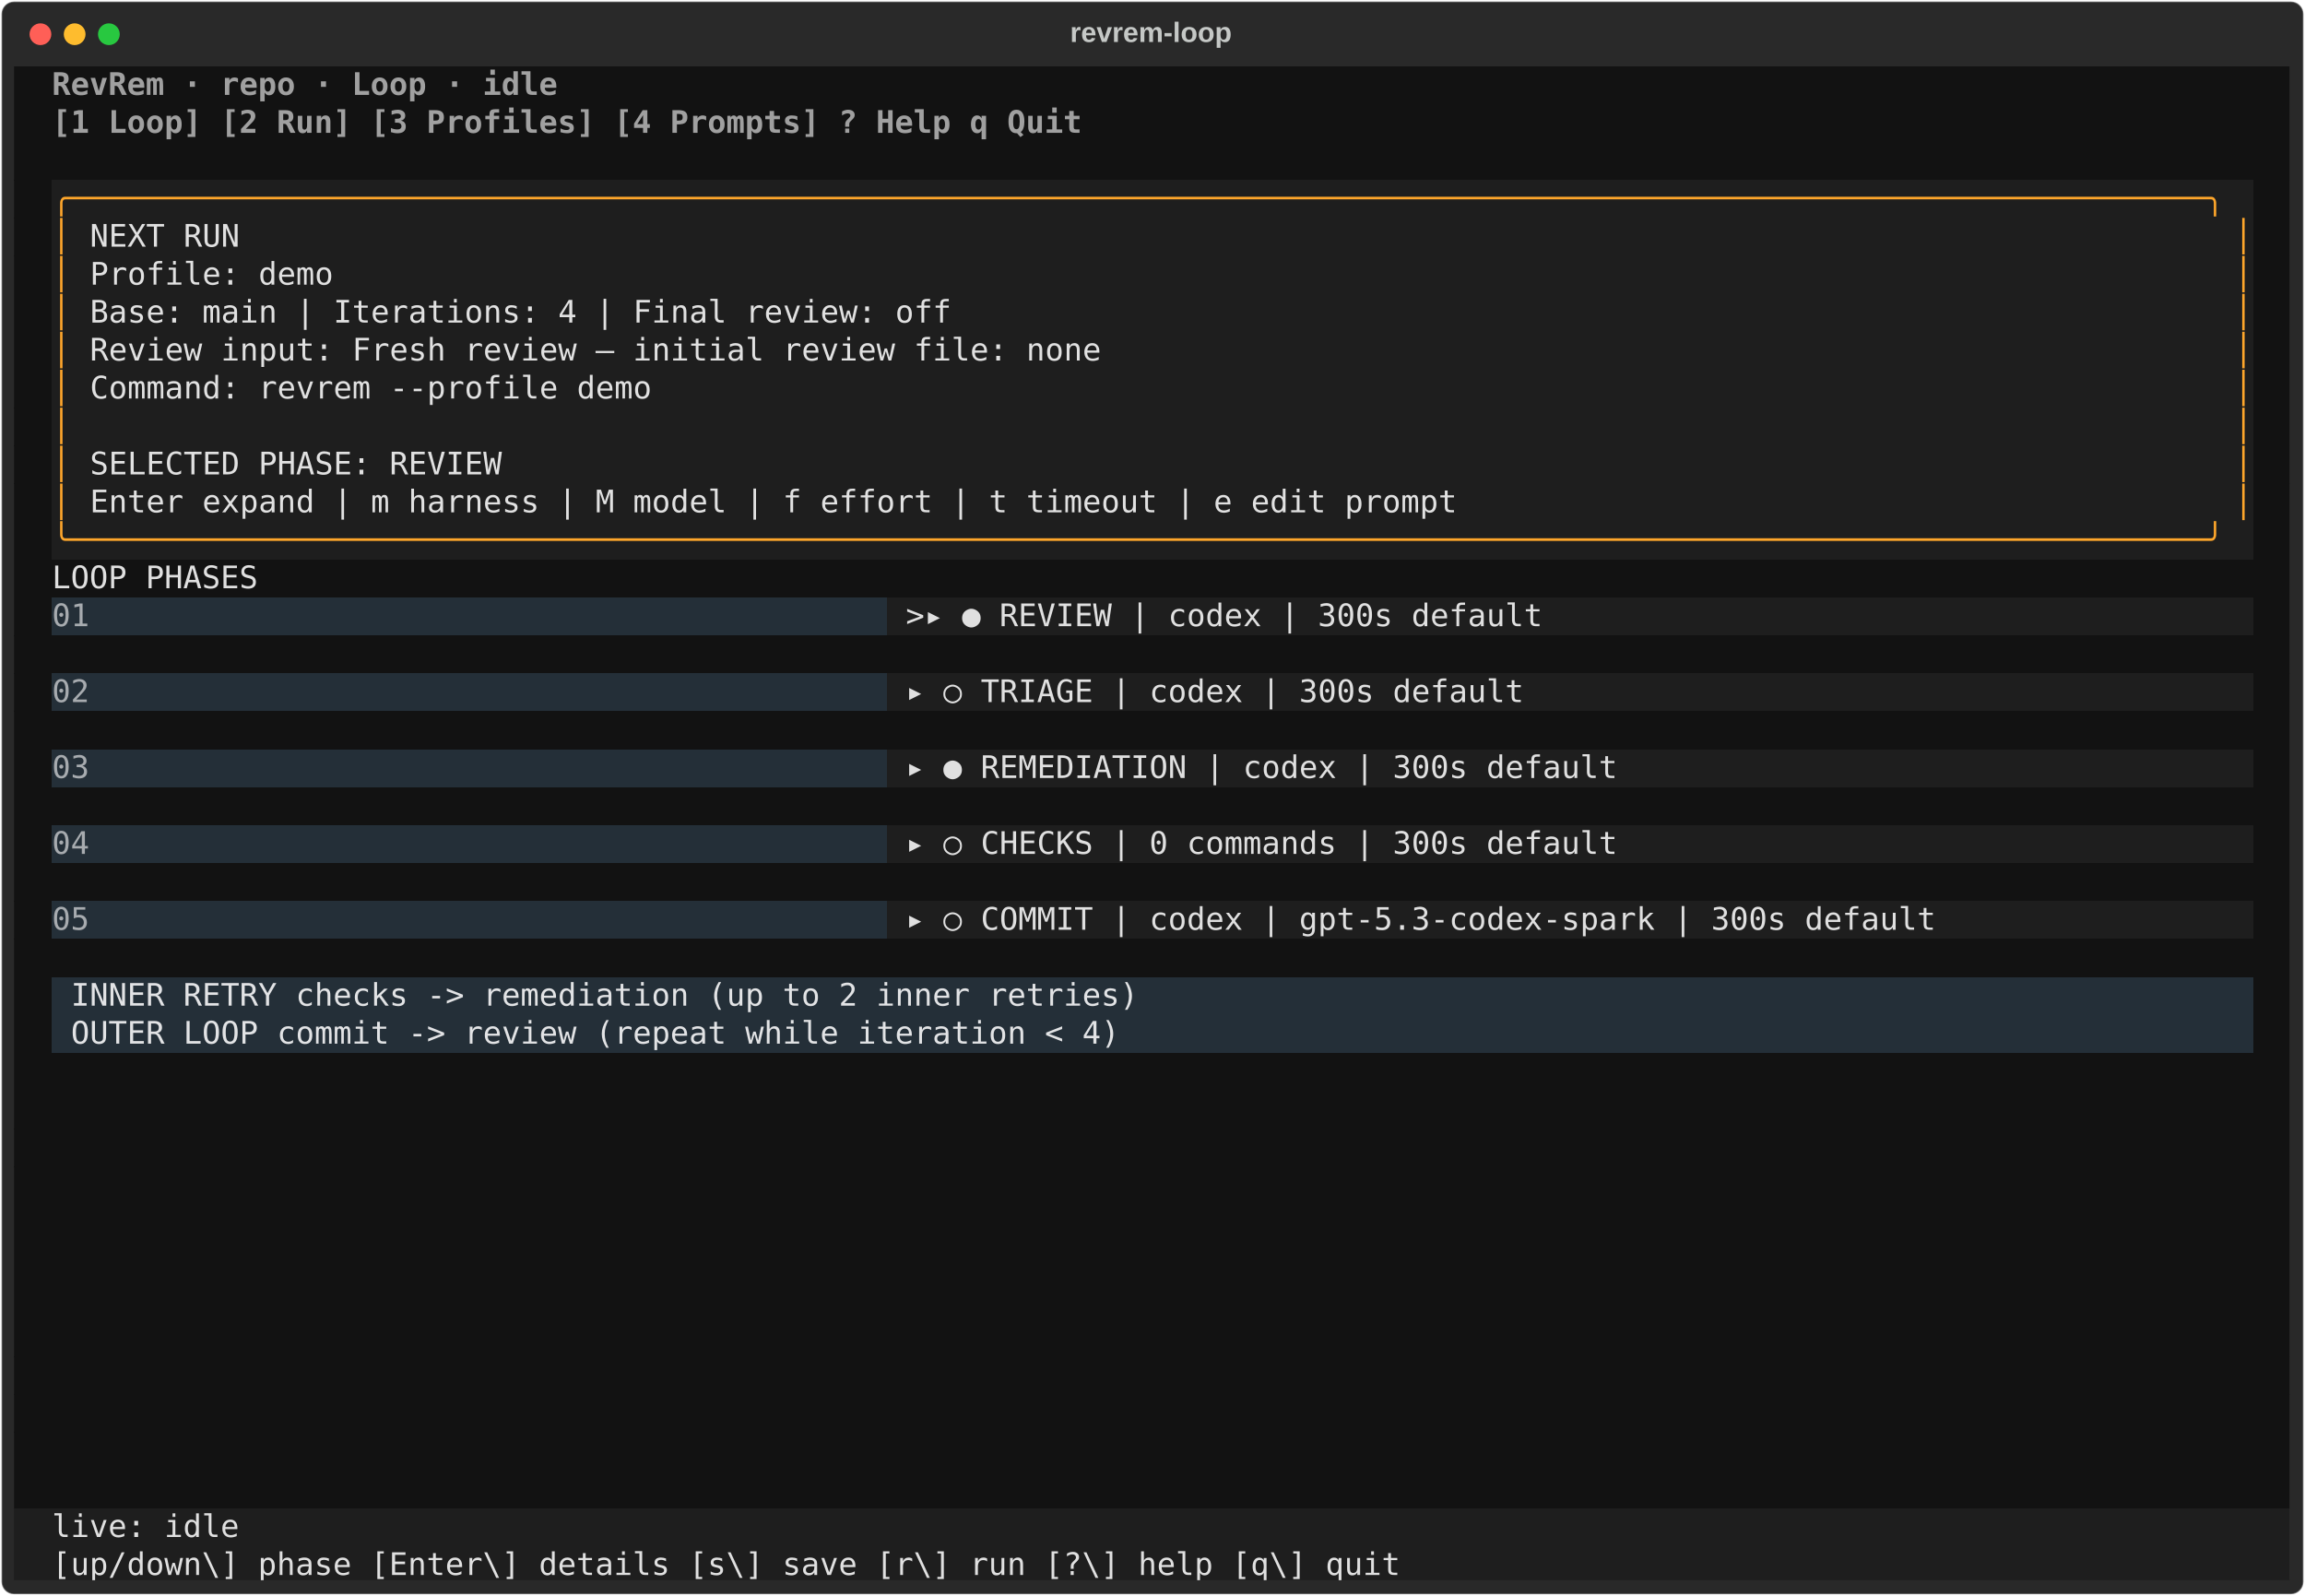
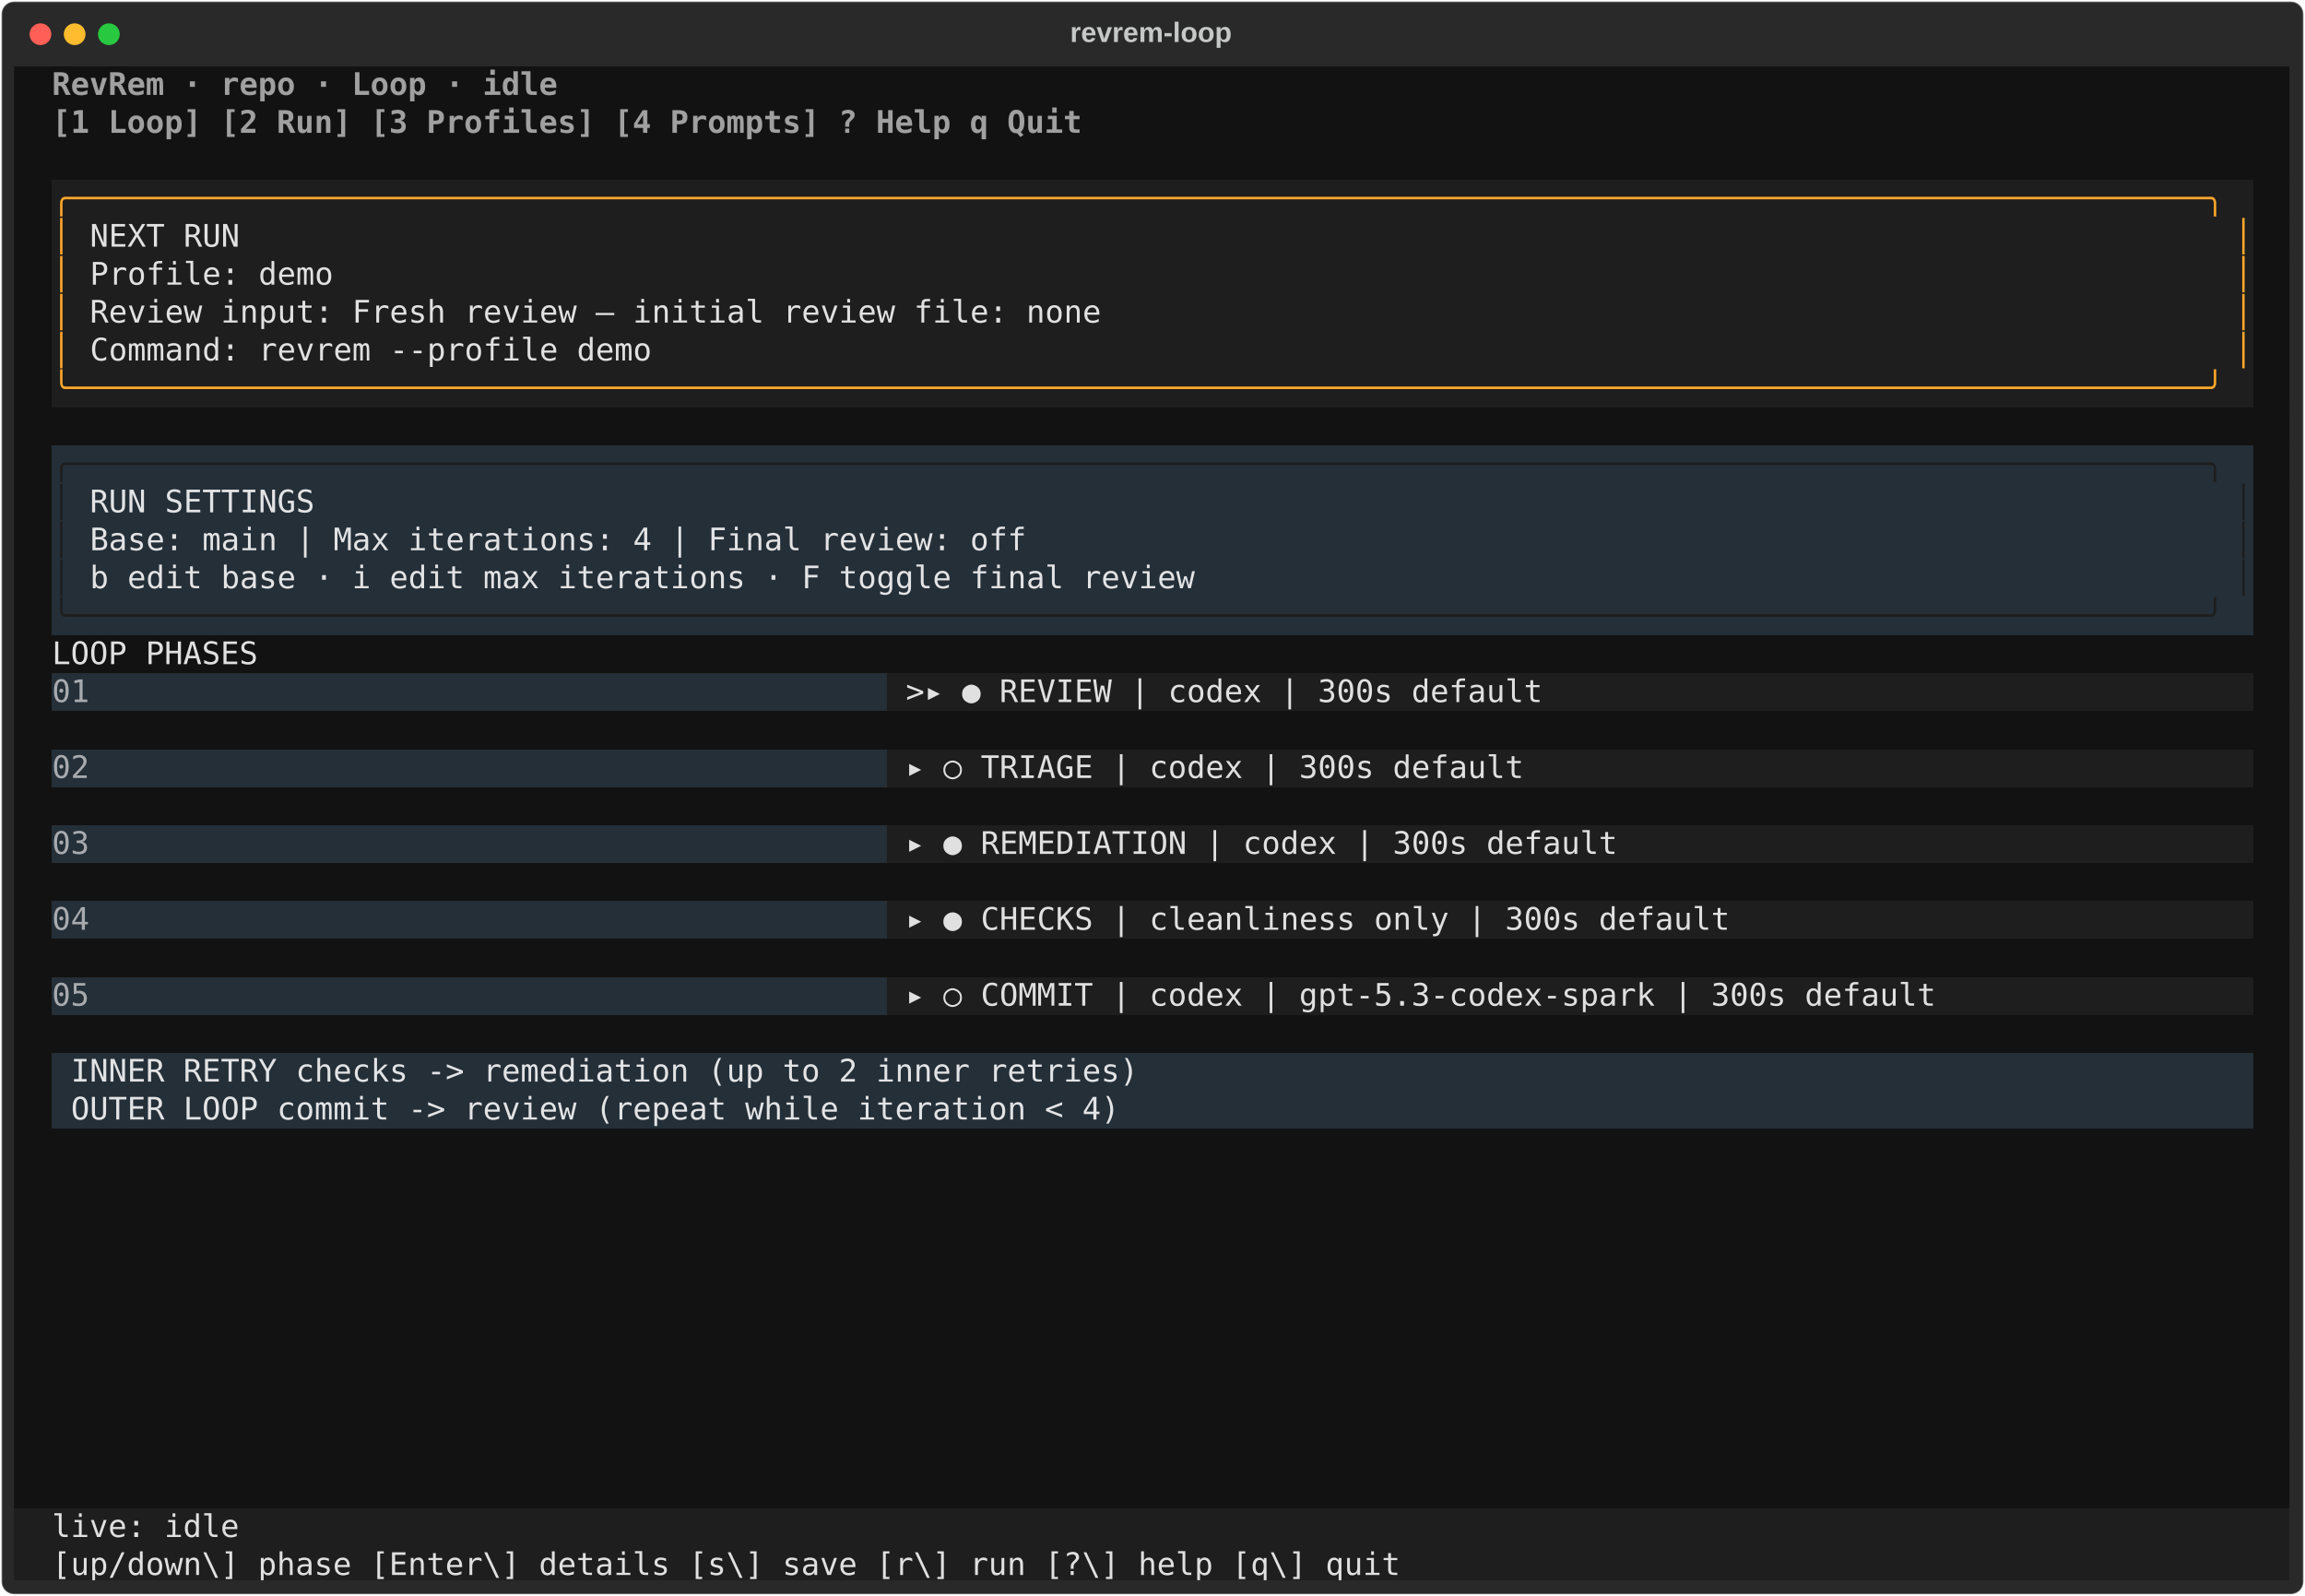
<svg xmlns="http://www.w3.org/2000/svg" class="rich-terminal" viewBox="0 0 1482 1026.0">
  <style>

    @font-face {
        font-family: "Fira Code";
        src: local("FiraCode-Regular"),
                url("https://cdnjs.cloudflare.com/ajax/libs/firacode/6.2.0/woff2/FiraCode-Regular.woff2") format("woff2"),
                url("https://cdnjs.cloudflare.com/ajax/libs/firacode/6.2.0/woff/FiraCode-Regular.woff") format("woff");
        font-style: normal;
        font-weight: 400;
    }
    @font-face {
        font-family: "Fira Code";
        src: local("FiraCode-Bold"),
                url("https://cdnjs.cloudflare.com/ajax/libs/firacode/6.2.0/woff2/FiraCode-Bold.woff2") format("woff2"),
                url("https://cdnjs.cloudflare.com/ajax/libs/firacode/6.2.0/woff/FiraCode-Bold.woff") format("woff");
        font-style: bold;
        font-weight: 700;
    }

    .terminal-ID-matrix {
        font-family: Fira Code, monospace;
        font-size: 20px;
        line-height: 24.4px;
        font-variant-east-asian: full-width;
    }

    .terminal-ID-title {
        font-size: 18px;
        font-weight: bold;
        font-family: arial;
    }

    .terminal-ID-r1 { fill: #c5c8c6 }
.terminal-ID-r2 { fill: #a0a0a0;font-weight: bold }
.terminal-ID-r3 { fill: #fea62b }
.terminal-ID-r4 { fill: #e1e1e1 }
- .terminal-ID-r5 { fill: #e0e0e0 }
- .terminal-ID-r6 { fill: #a7abaf }
- .terminal-ID-r7 { fill: #e2e3e5 }
+ .terminal-ID-r5 { fill: #1e1e1e }
+ .terminal-ID-r6 { fill: #e2e3e5 }
+ .terminal-ID-r7 { fill: #e0e0e0 }
+ .terminal-ID-r8 { fill: #a7abaf }
    </style>
  <defs>
    <clipPath id="terminal-ID-clip-terminal">
      <rect x="0" y="0" width="1463.0" height="975.0" />
    </clipPath>
    <clipPath id="terminal-ID-line-0">
      <rect x="0" y="1.5" width="1464" height="24.65" />
    </clipPath>
    <clipPath id="terminal-ID-line-1">
      <rect x="0" y="25.9" width="1464" height="24.65" />
    </clipPath>
    <clipPath id="terminal-ID-line-2">
      <rect x="0" y="50.3" width="1464" height="24.65" />
    </clipPath>
    <clipPath id="terminal-ID-line-3">
      <rect x="0" y="74.7" width="1464" height="24.65" />
    </clipPath>
    <clipPath id="terminal-ID-line-4">
      <rect x="0" y="99.1" width="1464" height="24.65" />
    </clipPath>
    <clipPath id="terminal-ID-line-5">
      <rect x="0" y="123.5" width="1464" height="24.65" />
    </clipPath>
    <clipPath id="terminal-ID-line-6">
      <rect x="0" y="147.9" width="1464" height="24.65" />
    </clipPath>
    <clipPath id="terminal-ID-line-7">
      <rect x="0" y="172.3" width="1464" height="24.65" />
    </clipPath>
    <clipPath id="terminal-ID-line-8">
      <rect x="0" y="196.7" width="1464" height="24.65" />
    </clipPath>
    <clipPath id="terminal-ID-line-9">
      <rect x="0" y="221.1" width="1464" height="24.65" />
    </clipPath>
    <clipPath id="terminal-ID-line-10">
      <rect x="0" y="245.5" width="1464" height="24.65" />
    </clipPath>
    <clipPath id="terminal-ID-line-11">
      <rect x="0" y="269.9" width="1464" height="24.65" />
    </clipPath>
    <clipPath id="terminal-ID-line-12">
      <rect x="0" y="294.3" width="1464" height="24.65" />
    </clipPath>
    <clipPath id="terminal-ID-line-13">
      <rect x="0" y="318.7" width="1464" height="24.65" />
    </clipPath>
    <clipPath id="terminal-ID-line-14">
      <rect x="0" y="343.1" width="1464" height="24.65" />
    </clipPath>
    <clipPath id="terminal-ID-line-15">
      <rect x="0" y="367.5" width="1464" height="24.65" />
    </clipPath>
    <clipPath id="terminal-ID-line-16">
      <rect x="0" y="391.9" width="1464" height="24.65" />
    </clipPath>
    <clipPath id="terminal-ID-line-17">
      <rect x="0" y="416.3" width="1464" height="24.65" />
    </clipPath>
    <clipPath id="terminal-ID-line-18">
      <rect x="0" y="440.7" width="1464" height="24.65" />
    </clipPath>
    <clipPath id="terminal-ID-line-19">
      <rect x="0" y="465.1" width="1464" height="24.65" />
    </clipPath>
    <clipPath id="terminal-ID-line-20">
      <rect x="0" y="489.5" width="1464" height="24.65" />
    </clipPath>
    <clipPath id="terminal-ID-line-21">
      <rect x="0" y="513.9" width="1464" height="24.65" />
    </clipPath>
    <clipPath id="terminal-ID-line-22">
      <rect x="0" y="538.3" width="1464" height="24.65" />
    </clipPath>
    <clipPath id="terminal-ID-line-23">
      <rect x="0" y="562.7" width="1464" height="24.65" />
    </clipPath>
    <clipPath id="terminal-ID-line-24">
      <rect x="0" y="587.1" width="1464" height="24.65" />
    </clipPath>
    <clipPath id="terminal-ID-line-25">
      <rect x="0" y="611.5" width="1464" height="24.65" />
    </clipPath>
    <clipPath id="terminal-ID-line-26">
      <rect x="0" y="635.9" width="1464" height="24.65" />
    </clipPath>
    <clipPath id="terminal-ID-line-27">
      <rect x="0" y="660.3" width="1464" height="24.65" />
    </clipPath>
    <clipPath id="terminal-ID-line-28">
      <rect x="0" y="684.7" width="1464" height="24.65" />
    </clipPath>
    <clipPath id="terminal-ID-line-29">
      <rect x="0" y="709.1" width="1464" height="24.65" />
    </clipPath>
    <clipPath id="terminal-ID-line-30">
      <rect x="0" y="733.5" width="1464" height="24.65" />
    </clipPath>
    <clipPath id="terminal-ID-line-31">
      <rect x="0" y="757.9" width="1464" height="24.65" />
    </clipPath>
    <clipPath id="terminal-ID-line-32">
      <rect x="0" y="782.3" width="1464" height="24.65" />
    </clipPath>
    <clipPath id="terminal-ID-line-33">
      <rect x="0" y="806.7" width="1464" height="24.65" />
    </clipPath>
    <clipPath id="terminal-ID-line-34">
      <rect x="0" y="831.1" width="1464" height="24.65" />
    </clipPath>
    <clipPath id="terminal-ID-line-35">
      <rect x="0" y="855.5" width="1464" height="24.65" />
    </clipPath>
    <clipPath id="terminal-ID-line-36">
      <rect x="0" y="879.9" width="1464" height="24.65" />
    </clipPath>
    <clipPath id="terminal-ID-line-37">
      <rect x="0" y="904.3" width="1464" height="24.65" />
    </clipPath>
    <clipPath id="terminal-ID-line-38">
      <rect x="0" y="928.7" width="1464" height="24.65" />
    </clipPath>
  </defs>
  <rect fill="#292929" stroke="rgba(255,255,255,0.35)" stroke-width="1" x="1" y="1" width="1480" height="1024" rx="8" />
  <text class="terminal-ID-title" fill="#c5c8c6" text-anchor="middle" x="740" y="27">revrem-loop</text>
  <g transform="translate(26,22)">
    <circle cx="0" cy="0" r="7" fill="#ff5f57" />
    <circle cx="22" cy="0" r="7" fill="#febc2e" />
    <circle cx="44" cy="0" r="7" fill="#28c840" />
  </g>
  <g transform="translate(9, 41)" clip-path="url(#terminal-ID-clip-terminal)">
    <rect fill="#121212" x="0" y="1.5" width="24.4" height="24.65" shape-rendering="crispEdges" />
    <rect fill="#121212" x="24.4" y="1.5" width="329.4" height="24.65" shape-rendering="crispEdges" />
    <rect fill="#121212" x="353.8" y="1.5" width="1110.2" height="24.65" shape-rendering="crispEdges" />
    <rect fill="#121212" x="0" y="25.9" width="24.4" height="24.65" shape-rendering="crispEdges" />
    <rect fill="#121212" x="24.4" y="25.9" width="732" height="24.65" shape-rendering="crispEdges" />
    <rect fill="#121212" x="756.4" y="25.9" width="707.6" height="24.65" shape-rendering="crispEdges" />
    <rect fill="#121212" x="0" y="50.3" width="1464" height="24.65" shape-rendering="crispEdges" />
    <rect fill="#121212" x="0" y="74.7" width="24.4" height="24.65" shape-rendering="crispEdges" />
    <rect fill="#1e1e1e" x="24.4" y="74.7" width="1415.2" height="24.65" shape-rendering="crispEdges" />
    <rect fill="#121212" x="1439.6" y="74.7" width="24.4" height="24.65" shape-rendering="crispEdges" />
    <rect fill="#121212" x="0" y="99.1" width="24.4" height="24.65" shape-rendering="crispEdges" />
    <rect fill="#1e1e1e" x="24.4" y="99.1" width="12.2" height="24.65" shape-rendering="crispEdges" />
    <rect fill="#1e1e1e" x="36.6" y="99.1" width="12.2" height="24.65" shape-rendering="crispEdges" />
    <rect fill="#1e1e1e" x="48.8" y="99.1" width="97.6" height="24.65" shape-rendering="crispEdges" />
    <rect fill="#1e1e1e" x="146.4" y="99.1" width="1281" height="24.65" shape-rendering="crispEdges" />
    <rect fill="#1e1e1e" x="1427.4" y="99.1" width="12.2" height="24.65" shape-rendering="crispEdges" />
    <rect fill="#121212" x="1439.6" y="99.1" width="24.4" height="24.65" shape-rendering="crispEdges" />
    <rect fill="#121212" x="0" y="123.5" width="24.4" height="24.65" shape-rendering="crispEdges" />
    <rect fill="#1e1e1e" x="24.4" y="123.5" width="12.2" height="24.65" shape-rendering="crispEdges" />
    <rect fill="#1e1e1e" x="36.6" y="123.5" width="12.2" height="24.65" shape-rendering="crispEdges" />
    <rect fill="#1e1e1e" x="48.8" y="123.5" width="158.6" height="24.65" shape-rendering="crispEdges" />
    <rect fill="#1e1e1e" x="207.4" y="123.5" width="1220" height="24.65" shape-rendering="crispEdges" />
    <rect fill="#1e1e1e" x="1427.4" y="123.5" width="12.2" height="24.65" shape-rendering="crispEdges" />
    <rect fill="#121212" x="1439.6" y="123.5" width="24.4" height="24.65" shape-rendering="crispEdges" />
    <rect fill="#121212" x="0" y="147.9" width="24.4" height="24.65" shape-rendering="crispEdges" />
    <rect fill="#1e1e1e" x="24.4" y="147.9" width="12.2" height="24.65" shape-rendering="crispEdges" />
    <rect fill="#1e1e1e" x="36.6" y="147.9" width="12.2" height="24.65" shape-rendering="crispEdges" />
-     <rect fill="#1e1e1e" x="48.8" y="147.9" width="561.2" height="24.65" shape-rendering="crispEdges" />
-     <rect fill="#1e1e1e" x="610" y="147.9" width="817.4" height="24.65" shape-rendering="crispEdges" />
+     <rect fill="#1e1e1e" x="48.8" y="147.9" width="658.8" height="24.65" shape-rendering="crispEdges" />
+     <rect fill="#1e1e1e" x="707.6" y="147.9" width="719.8" height="24.65" shape-rendering="crispEdges" />
    <rect fill="#1e1e1e" x="1427.4" y="147.9" width="12.2" height="24.65" shape-rendering="crispEdges" />
    <rect fill="#121212" x="1439.6" y="147.9" width="24.4" height="24.65" shape-rendering="crispEdges" />
    <rect fill="#121212" x="0" y="172.3" width="24.4" height="24.65" shape-rendering="crispEdges" />
    <rect fill="#1e1e1e" x="24.4" y="172.3" width="12.2" height="24.65" shape-rendering="crispEdges" />
    <rect fill="#1e1e1e" x="36.6" y="172.3" width="12.2" height="24.65" shape-rendering="crispEdges" />
-     <rect fill="#1e1e1e" x="48.8" y="172.3" width="658.8" height="24.65" shape-rendering="crispEdges" />
-     <rect fill="#1e1e1e" x="707.6" y="172.3" width="719.8" height="24.65" shape-rendering="crispEdges" />
+     <rect fill="#1e1e1e" x="48.8" y="172.3" width="366" height="24.65" shape-rendering="crispEdges" />
+     <rect fill="#1e1e1e" x="414.8" y="172.3" width="1012.6" height="24.65" shape-rendering="crispEdges" />
    <rect fill="#1e1e1e" x="1427.4" y="172.3" width="12.2" height="24.65" shape-rendering="crispEdges" />
    <rect fill="#121212" x="1439.6" y="172.3" width="24.4" height="24.65" shape-rendering="crispEdges" />
    <rect fill="#121212" x="0" y="196.7" width="24.4" height="24.65" shape-rendering="crispEdges" />
-     <rect fill="#1e1e1e" x="24.4" y="196.7" width="12.2" height="24.65" shape-rendering="crispEdges" />
-     <rect fill="#1e1e1e" x="36.6" y="196.7" width="12.2" height="24.65" shape-rendering="crispEdges" />
-     <rect fill="#1e1e1e" x="48.8" y="196.7" width="366" height="24.65" shape-rendering="crispEdges" />
-     <rect fill="#1e1e1e" x="414.8" y="196.7" width="1012.6" height="24.65" shape-rendering="crispEdges" />
-     <rect fill="#1e1e1e" x="1427.4" y="196.7" width="12.2" height="24.65" shape-rendering="crispEdges" />
+     <rect fill="#1e1e1e" x="24.4" y="196.7" width="1415.2" height="24.65" shape-rendering="crispEdges" />
    <rect fill="#121212" x="1439.6" y="196.7" width="24.4" height="24.65" shape-rendering="crispEdges" />
-     <rect fill="#121212" x="0" y="221.1" width="24.4" height="24.65" shape-rendering="crispEdges" />
-     <rect fill="#1e1e1e" x="24.4" y="221.1" width="12.2" height="24.65" shape-rendering="crispEdges" />
-     <rect fill="#1e1e1e" x="36.6" y="221.1" width="12.2" height="24.65" shape-rendering="crispEdges" />
-     <rect fill="#1e1e1e" x="48.8" y="221.1" width="0" height="24.65" shape-rendering="crispEdges" />
-     <rect fill="#1e1e1e" x="48.8" y="221.1" width="1378.6" height="24.65" shape-rendering="crispEdges" />
-     <rect fill="#1e1e1e" x="1427.4" y="221.1" width="12.2" height="24.65" shape-rendering="crispEdges" />
-     <rect fill="#121212" x="1439.6" y="221.1" width="24.4" height="24.65" shape-rendering="crispEdges" />
+     <rect fill="#121212" x="0" y="221.1" width="1464" height="24.65" shape-rendering="crispEdges" />
    <rect fill="#121212" x="0" y="245.5" width="24.4" height="24.65" shape-rendering="crispEdges" />
-     <rect fill="#1e1e1e" x="24.4" y="245.5" width="12.2" height="24.65" shape-rendering="crispEdges" />
-     <rect fill="#1e1e1e" x="36.6" y="245.5" width="12.2" height="24.65" shape-rendering="crispEdges" />
-     <rect fill="#1e1e1e" x="48.8" y="245.5" width="268.4" height="24.65" shape-rendering="crispEdges" />
-     <rect fill="#1e1e1e" x="317.2" y="245.5" width="1110.2" height="24.65" shape-rendering="crispEdges" />
-     <rect fill="#1e1e1e" x="1427.4" y="245.5" width="12.2" height="24.65" shape-rendering="crispEdges" />
+     <rect fill="#242f38" x="24.4" y="245.5" width="1415.2" height="24.65" shape-rendering="crispEdges" />
    <rect fill="#121212" x="1439.6" y="245.5" width="24.4" height="24.65" shape-rendering="crispEdges" />
    <rect fill="#121212" x="0" y="269.9" width="24.4" height="24.65" shape-rendering="crispEdges" />
-     <rect fill="#1e1e1e" x="24.4" y="269.9" width="12.2" height="24.65" shape-rendering="crispEdges" />
-     <rect fill="#1e1e1e" x="36.6" y="269.9" width="12.2" height="24.65" shape-rendering="crispEdges" />
-     <rect fill="#1e1e1e" x="48.8" y="269.9" width="890.6" height="24.65" shape-rendering="crispEdges" />
-     <rect fill="#1e1e1e" x="939.4" y="269.9" width="488" height="24.65" shape-rendering="crispEdges" />
-     <rect fill="#1e1e1e" x="1427.4" y="269.9" width="12.2" height="24.65" shape-rendering="crispEdges" />
+     <rect fill="#242f38" x="24.4" y="269.9" width="12.2" height="24.65" shape-rendering="crispEdges" />
+     <rect fill="#242f38" x="36.6" y="269.9" width="12.2" height="24.65" shape-rendering="crispEdges" />
+     <rect fill="#242f38" x="48.8" y="269.9" width="146.4" height="24.65" shape-rendering="crispEdges" />
+     <rect fill="#242f38" x="195.2" y="269.9" width="1232.2" height="24.65" shape-rendering="crispEdges" />
+     <rect fill="#242f38" x="1427.4" y="269.9" width="12.2" height="24.65" shape-rendering="crispEdges" />
    <rect fill="#121212" x="1439.6" y="269.9" width="24.4" height="24.65" shape-rendering="crispEdges" />
    <rect fill="#121212" x="0" y="294.3" width="24.4" height="24.65" shape-rendering="crispEdges" />
-     <rect fill="#1e1e1e" x="24.4" y="294.3" width="1415.2" height="24.65" shape-rendering="crispEdges" />
+     <rect fill="#242f38" x="24.4" y="294.3" width="12.2" height="24.65" shape-rendering="crispEdges" />
+     <rect fill="#242f38" x="36.6" y="294.3" width="12.2" height="24.65" shape-rendering="crispEdges" />
+     <rect fill="#242f38" x="48.8" y="294.3" width="610" height="24.65" shape-rendering="crispEdges" />
+     <rect fill="#242f38" x="658.8" y="294.3" width="768.6" height="24.65" shape-rendering="crispEdges" />
+     <rect fill="#242f38" x="1427.4" y="294.3" width="12.2" height="24.65" shape-rendering="crispEdges" />
    <rect fill="#121212" x="1439.6" y="294.3" width="24.4" height="24.65" shape-rendering="crispEdges" />
    <rect fill="#121212" x="0" y="318.7" width="24.4" height="24.65" shape-rendering="crispEdges" />
-     <rect fill="#121212" x="24.4" y="318.7" width="134.2" height="24.65" shape-rendering="crispEdges" />
-     <rect fill="#121212" x="158.6" y="318.7" width="1305.4" height="24.65" shape-rendering="crispEdges" />
+     <rect fill="#242f38" x="24.4" y="318.7" width="12.2" height="24.65" shape-rendering="crispEdges" />
+     <rect fill="#242f38" x="36.6" y="318.7" width="12.2" height="24.65" shape-rendering="crispEdges" />
+     <rect fill="#242f38" x="48.8" y="318.7" width="719.8" height="24.65" shape-rendering="crispEdges" />
+     <rect fill="#242f38" x="768.6" y="318.7" width="658.8" height="24.65" shape-rendering="crispEdges" />
+     <rect fill="#242f38" x="1427.4" y="318.7" width="12.2" height="24.65" shape-rendering="crispEdges" />
+     <rect fill="#121212" x="1439.6" y="318.7" width="24.4" height="24.65" shape-rendering="crispEdges" />
    <rect fill="#121212" x="0" y="343.1" width="24.4" height="24.65" shape-rendering="crispEdges" />
-     <rect fill="#242f38" x="24.4" y="343.1" width="24.4" height="24.65" shape-rendering="crispEdges" />
-     <rect fill="#242f38" x="48.8" y="343.1" width="512.4" height="24.65" shape-rendering="crispEdges" />
-     <rect fill="#1e1e1e" x="561.2" y="343.1" width="12.2" height="24.65" shape-rendering="crispEdges" />
-     <rect fill="#1e1e1e" x="573.4" y="343.1" width="475.8" height="24.65" shape-rendering="crispEdges" />
-     <rect fill="#1e1e1e" x="1049.2" y="343.1" width="390.4" height="24.65" shape-rendering="crispEdges" />
+     <rect fill="#242f38" x="24.4" y="343.1" width="1415.2" height="24.65" shape-rendering="crispEdges" />
    <rect fill="#121212" x="1439.6" y="343.1" width="24.4" height="24.65" shape-rendering="crispEdges" />
-     <rect fill="#121212" x="0" y="367.5" width="1464" height="24.65" shape-rendering="crispEdges" />
+     <rect fill="#121212" x="0" y="367.5" width="24.4" height="24.65" shape-rendering="crispEdges" />
+     <rect fill="#121212" x="24.4" y="367.5" width="134.2" height="24.65" shape-rendering="crispEdges" />
+     <rect fill="#121212" x="158.6" y="367.5" width="1305.4" height="24.65" shape-rendering="crispEdges" />
    <rect fill="#121212" x="0" y="391.9" width="24.4" height="24.65" shape-rendering="crispEdges" />
    <rect fill="#242f38" x="24.4" y="391.9" width="24.4" height="24.65" shape-rendering="crispEdges" />
    <rect fill="#242f38" x="48.8" y="391.9" width="512.4" height="24.65" shape-rendering="crispEdges" />
    <rect fill="#1e1e1e" x="561.2" y="391.9" width="12.2" height="24.65" shape-rendering="crispEdges" />
    <rect fill="#1e1e1e" x="573.4" y="391.9" width="475.8" height="24.65" shape-rendering="crispEdges" />
    <rect fill="#1e1e1e" x="1049.2" y="391.9" width="390.4" height="24.65" shape-rendering="crispEdges" />
    <rect fill="#121212" x="1439.6" y="391.9" width="24.4" height="24.65" shape-rendering="crispEdges" />
    <rect fill="#121212" x="0" y="416.3" width="1464" height="24.65" shape-rendering="crispEdges" />
    <rect fill="#121212" x="0" y="440.7" width="24.4" height="24.65" shape-rendering="crispEdges" />
    <rect fill="#242f38" x="24.4" y="440.7" width="24.4" height="24.65" shape-rendering="crispEdges" />
    <rect fill="#242f38" x="48.8" y="440.7" width="512.4" height="24.65" shape-rendering="crispEdges" />
    <rect fill="#1e1e1e" x="561.2" y="440.7" width="12.2" height="24.65" shape-rendering="crispEdges" />
    <rect fill="#1e1e1e" x="573.4" y="440.7" width="475.8" height="24.65" shape-rendering="crispEdges" />
    <rect fill="#1e1e1e" x="1049.2" y="440.7" width="390.4" height="24.65" shape-rendering="crispEdges" />
    <rect fill="#121212" x="1439.6" y="440.7" width="24.4" height="24.65" shape-rendering="crispEdges" />
    <rect fill="#121212" x="0" y="465.1" width="1464" height="24.65" shape-rendering="crispEdges" />
    <rect fill="#121212" x="0" y="489.5" width="24.4" height="24.65" shape-rendering="crispEdges" />
    <rect fill="#242f38" x="24.4" y="489.5" width="24.4" height="24.65" shape-rendering="crispEdges" />
    <rect fill="#242f38" x="48.8" y="489.5" width="512.4" height="24.65" shape-rendering="crispEdges" />
    <rect fill="#1e1e1e" x="561.2" y="489.5" width="12.2" height="24.65" shape-rendering="crispEdges" />
-     <rect fill="#1e1e1e" x="573.4" y="489.5" width="536.8" height="24.65" shape-rendering="crispEdges" />
-     <rect fill="#1e1e1e" x="1110.2" y="489.5" width="329.4" height="24.65" shape-rendering="crispEdges" />
+     <rect fill="#1e1e1e" x="573.4" y="489.5" width="475.8" height="24.65" shape-rendering="crispEdges" />
+     <rect fill="#1e1e1e" x="1049.2" y="489.5" width="390.4" height="24.65" shape-rendering="crispEdges" />
    <rect fill="#121212" x="1439.6" y="489.5" width="24.4" height="24.65" shape-rendering="crispEdges" />
    <rect fill="#121212" x="0" y="513.9" width="1464" height="24.65" shape-rendering="crispEdges" />
    <rect fill="#121212" x="0" y="538.3" width="24.4" height="24.65" shape-rendering="crispEdges" />
    <rect fill="#242f38" x="24.4" y="538.3" width="24.4" height="24.65" shape-rendering="crispEdges" />
    <rect fill="#242f38" x="48.8" y="538.3" width="512.4" height="24.65" shape-rendering="crispEdges" />
    <rect fill="#1e1e1e" x="561.2" y="538.3" width="12.2" height="24.65" shape-rendering="crispEdges" />
-     <rect fill="#1e1e1e" x="573.4" y="538.3" width="744.2" height="24.65" shape-rendering="crispEdges" />
-     <rect fill="#1e1e1e" x="1317.6" y="538.3" width="122" height="24.65" shape-rendering="crispEdges" />
+     <rect fill="#1e1e1e" x="573.4" y="538.3" width="610" height="24.65" shape-rendering="crispEdges" />
+     <rect fill="#1e1e1e" x="1183.4" y="538.3" width="256.2" height="24.65" shape-rendering="crispEdges" />
    <rect fill="#121212" x="1439.6" y="538.3" width="24.4" height="24.65" shape-rendering="crispEdges" />
    <rect fill="#121212" x="0" y="562.7" width="1464" height="24.65" shape-rendering="crispEdges" />
    <rect fill="#121212" x="0" y="587.1" width="24.4" height="24.65" shape-rendering="crispEdges" />
-     <rect fill="#242f38" x="24.4" y="587.1" width="12.2" height="24.65" shape-rendering="crispEdges" />
-     <rect fill="#242f38" x="36.6" y="587.1" width="719.8" height="24.65" shape-rendering="crispEdges" />
-     <rect fill="#242f38" x="756.4" y="587.1" width="683.2" height="24.65" shape-rendering="crispEdges" />
+     <rect fill="#242f38" x="24.4" y="587.1" width="24.4" height="24.65" shape-rendering="crispEdges" />
+     <rect fill="#242f38" x="48.8" y="587.1" width="512.4" height="24.65" shape-rendering="crispEdges" />
+     <rect fill="#1e1e1e" x="561.2" y="587.1" width="12.2" height="24.65" shape-rendering="crispEdges" />
+     <rect fill="#1e1e1e" x="573.4" y="587.1" width="744.2" height="24.65" shape-rendering="crispEdges" />
+     <rect fill="#1e1e1e" x="1317.6" y="587.1" width="122" height="24.65" shape-rendering="crispEdges" />
    <rect fill="#121212" x="1439.6" y="587.1" width="24.4" height="24.65" shape-rendering="crispEdges" />
-     <rect fill="#121212" x="0" y="611.5" width="24.4" height="24.65" shape-rendering="crispEdges" />
-     <rect fill="#242f38" x="24.4" y="611.5" width="12.2" height="24.65" shape-rendering="crispEdges" />
-     <rect fill="#242f38" x="36.6" y="611.5" width="768.6" height="24.65" shape-rendering="crispEdges" />
-     <rect fill="#242f38" x="805.2" y="611.5" width="634.4" height="24.65" shape-rendering="crispEdges" />
-     <rect fill="#121212" x="1439.6" y="611.5" width="24.4" height="24.65" shape-rendering="crispEdges" />
-     <rect fill="#121212" x="0" y="635.9" width="1464" height="24.65" shape-rendering="crispEdges" />
-     <rect fill="#121212" x="0" y="660.3" width="1464" height="24.65" shape-rendering="crispEdges" />
+     <rect fill="#121212" x="0" y="611.5" width="1464" height="24.65" shape-rendering="crispEdges" />
+     <rect fill="#121212" x="0" y="635.9" width="24.4" height="24.65" shape-rendering="crispEdges" />
+     <rect fill="#242f38" x="24.4" y="635.9" width="12.2" height="24.65" shape-rendering="crispEdges" />
+     <rect fill="#242f38" x="36.6" y="635.9" width="719.8" height="24.65" shape-rendering="crispEdges" />
+     <rect fill="#242f38" x="756.4" y="635.9" width="683.2" height="24.65" shape-rendering="crispEdges" />
+     <rect fill="#121212" x="1439.6" y="635.9" width="24.4" height="24.65" shape-rendering="crispEdges" />
+     <rect fill="#121212" x="0" y="660.3" width="24.4" height="24.65" shape-rendering="crispEdges" />
+     <rect fill="#242f38" x="24.4" y="660.3" width="12.2" height="24.65" shape-rendering="crispEdges" />
+     <rect fill="#242f38" x="36.6" y="660.3" width="768.6" height="24.65" shape-rendering="crispEdges" />
+     <rect fill="#242f38" x="805.2" y="660.3" width="634.4" height="24.65" shape-rendering="crispEdges" />
+     <rect fill="#121212" x="1439.6" y="660.3" width="24.4" height="24.65" shape-rendering="crispEdges" />
    <rect fill="#121212" x="0" y="684.7" width="1464" height="24.65" shape-rendering="crispEdges" />
    <rect fill="#121212" x="0" y="709.1" width="1464" height="24.65" shape-rendering="crispEdges" />
    <rect fill="#121212" x="0" y="733.5" width="1464" height="24.65" shape-rendering="crispEdges" />
    <rect fill="#121212" x="0" y="757.9" width="1464" height="24.65" shape-rendering="crispEdges" />
    <rect fill="#121212" x="0" y="782.3" width="1464" height="24.65" shape-rendering="crispEdges" />
    <rect fill="#121212" x="0" y="806.7" width="1464" height="24.65" shape-rendering="crispEdges" />
    <rect fill="#121212" x="0" y="831.1" width="1464" height="24.65" shape-rendering="crispEdges" />
    <rect fill="#121212" x="0" y="855.5" width="1464" height="24.65" shape-rendering="crispEdges" />
    <rect fill="#121212" x="0" y="879.9" width="1464" height="24.65" shape-rendering="crispEdges" />
    <rect fill="#121212" x="0" y="904.3" width="1464" height="24.65" shape-rendering="crispEdges" />
    <rect fill="#1e1e1e" x="0" y="928.7" width="24.4" height="24.65" shape-rendering="crispEdges" />
    <rect fill="#1e1e1e" x="24.4" y="928.7" width="122" height="24.65" shape-rendering="crispEdges" />
    <rect fill="#1e1e1e" x="146.4" y="928.7" width="1317.6" height="24.65" shape-rendering="crispEdges" />
    <rect fill="#1e1e1e" x="0" y="953.1" width="24.4" height="24.65" shape-rendering="crispEdges" />
    <rect fill="#1e1e1e" x="24.4" y="953.1" width="878.4" height="24.65" shape-rendering="crispEdges" />
    <rect fill="#1e1e1e" x="902.8" y="953.1" width="561.2" height="24.65" shape-rendering="crispEdges" />
    <g class="terminal-ID-matrix">
      <text class="terminal-ID-r2" x="24.4" y="20" textLength="329.4" clip-path="url(#terminal-ID-line-0)">RevRem · repo · Loop · idle</text>
      <text class="terminal-ID-r1" x="1464" y="20" textLength="12.2" clip-path="url(#terminal-ID-line-0)">
</text>
      <text class="terminal-ID-r2" x="24.4" y="44.4" textLength="732" clip-path="url(#terminal-ID-line-1)">[1 Loop]  [2 Run]  [3 Profiles]  [4 Prompts]  ? Help  q Quit</text>
      <text class="terminal-ID-r1" x="1464" y="44.4" textLength="12.2" clip-path="url(#terminal-ID-line-1)">
</text>
      <text class="terminal-ID-r1" x="1464" y="68.8" textLength="12.2" clip-path="url(#terminal-ID-line-2)">
</text>
      <text class="terminal-ID-r3" x="24.4" y="93.2" textLength="1415.2" clip-path="url(#terminal-ID-line-3)">╭──────────────────────────────────────────────────────────────────────────────────────────────────────────────────╮</text>
      <text class="terminal-ID-r1" x="1464" y="93.2" textLength="12.2" clip-path="url(#terminal-ID-line-3)">
</text>
      <text class="terminal-ID-r3" x="24.4" y="117.6" textLength="12.2" clip-path="url(#terminal-ID-line-4)">│</text>
      <text class="terminal-ID-r4" x="48.8" y="117.6" textLength="97.6" clip-path="url(#terminal-ID-line-4)">NEXT RUN</text>
      <text class="terminal-ID-r3" x="1427.4" y="117.6" textLength="12.2" clip-path="url(#terminal-ID-line-4)">│</text>
      <text class="terminal-ID-r1" x="1464" y="117.6" textLength="12.2" clip-path="url(#terminal-ID-line-4)">
</text>
      <text class="terminal-ID-r3" x="24.4" y="142" textLength="12.2" clip-path="url(#terminal-ID-line-5)">│</text>
      <text class="terminal-ID-r4" x="48.8" y="142" textLength="158.6" clip-path="url(#terminal-ID-line-5)">Profile: demo</text>
      <text class="terminal-ID-r3" x="1427.4" y="142" textLength="12.2" clip-path="url(#terminal-ID-line-5)">│</text>
      <text class="terminal-ID-r1" x="1464" y="142" textLength="12.2" clip-path="url(#terminal-ID-line-5)">
</text>
      <text class="terminal-ID-r3" x="24.4" y="166.4" textLength="12.2" clip-path="url(#terminal-ID-line-6)">│</text>
-       <text class="terminal-ID-r4" x="48.8" y="166.4" textLength="561.2" clip-path="url(#terminal-ID-line-6)">Base: main | Iterations: 4 | Final review: off</text>
+       <text class="terminal-ID-r4" x="48.8" y="166.4" textLength="658.8" clip-path="url(#terminal-ID-line-6)">Review input: Fresh review — initial review file: none</text>
      <text class="terminal-ID-r3" x="1427.4" y="166.4" textLength="12.2" clip-path="url(#terminal-ID-line-6)">│</text>
      <text class="terminal-ID-r1" x="1464" y="166.4" textLength="12.2" clip-path="url(#terminal-ID-line-6)">
</text>
      <text class="terminal-ID-r3" x="24.4" y="190.8" textLength="12.2" clip-path="url(#terminal-ID-line-7)">│</text>
-       <text class="terminal-ID-r4" x="48.8" y="190.8" textLength="658.8" clip-path="url(#terminal-ID-line-7)">Review input: Fresh review — initial review file: none</text>
+       <text class="terminal-ID-r4" x="48.8" y="190.8" textLength="366" clip-path="url(#terminal-ID-line-7)">Command: revrem --profile demo</text>
      <text class="terminal-ID-r3" x="1427.4" y="190.8" textLength="12.2" clip-path="url(#terminal-ID-line-7)">│</text>
      <text class="terminal-ID-r1" x="1464" y="190.8" textLength="12.2" clip-path="url(#terminal-ID-line-7)">
</text>
-       <text class="terminal-ID-r3" x="24.4" y="215.2" textLength="12.2" clip-path="url(#terminal-ID-line-8)">│</text>
-       <text class="terminal-ID-r4" x="48.8" y="215.2" textLength="366" clip-path="url(#terminal-ID-line-8)">Command: revrem --profile demo</text>
-       <text class="terminal-ID-r3" x="1427.4" y="215.2" textLength="12.2" clip-path="url(#terminal-ID-line-8)">│</text>
+       <text class="terminal-ID-r3" x="24.4" y="215.2" textLength="1415.2" clip-path="url(#terminal-ID-line-8)">╰──────────────────────────────────────────────────────────────────────────────────────────────────────────────────╯</text>
      <text class="terminal-ID-r1" x="1464" y="215.2" textLength="12.2" clip-path="url(#terminal-ID-line-8)">
</text>
-       <text class="terminal-ID-r3" x="24.4" y="239.6" textLength="12.2" clip-path="url(#terminal-ID-line-9)">│</text>
-       <text class="terminal-ID-r3" x="1427.4" y="239.6" textLength="12.2" clip-path="url(#terminal-ID-line-9)">│</text>
      <text class="terminal-ID-r1" x="1464" y="239.6" textLength="12.2" clip-path="url(#terminal-ID-line-9)">
</text>
-       <text class="terminal-ID-r3" x="24.4" y="264" textLength="12.2" clip-path="url(#terminal-ID-line-10)">│</text>
-       <text class="terminal-ID-r4" x="48.8" y="264" textLength="268.4" clip-path="url(#terminal-ID-line-10)">SELECTED PHASE: REVIEW</text>
-       <text class="terminal-ID-r3" x="1427.4" y="264" textLength="12.2" clip-path="url(#terminal-ID-line-10)">│</text>
+       <text class="terminal-ID-r5" x="24.4" y="264" textLength="1415.2" clip-path="url(#terminal-ID-line-10)">╭──────────────────────────────────────────────────────────────────────────────────────────────────────────────────╮</text>
      <text class="terminal-ID-r1" x="1464" y="264" textLength="12.2" clip-path="url(#terminal-ID-line-10)">
</text>
-       <text class="terminal-ID-r3" x="24.4" y="288.4" textLength="12.2" clip-path="url(#terminal-ID-line-11)">│</text>
-       <text class="terminal-ID-r4" x="48.8" y="288.4" textLength="890.6" clip-path="url(#terminal-ID-line-11)">Enter expand | m harness | M model | f effort | t timeout | e edit prompt</text>
-       <text class="terminal-ID-r3" x="1427.4" y="288.4" textLength="12.2" clip-path="url(#terminal-ID-line-11)">│</text>
+       <text class="terminal-ID-r5" x="24.4" y="288.4" textLength="12.2" clip-path="url(#terminal-ID-line-11)">│</text>
+       <text class="terminal-ID-r6" x="48.8" y="288.4" textLength="146.4" clip-path="url(#terminal-ID-line-11)">RUN SETTINGS</text>
+       <text class="terminal-ID-r5" x="1427.4" y="288.4" textLength="12.2" clip-path="url(#terminal-ID-line-11)">│</text>
      <text class="terminal-ID-r1" x="1464" y="288.4" textLength="12.2" clip-path="url(#terminal-ID-line-11)">
</text>
-       <text class="terminal-ID-r3" x="24.4" y="312.8" textLength="1415.2" clip-path="url(#terminal-ID-line-12)">╰──────────────────────────────────────────────────────────────────────────────────────────────────────────────────╯</text>
+       <text class="terminal-ID-r5" x="24.4" y="312.8" textLength="12.2" clip-path="url(#terminal-ID-line-12)">│</text>
+       <text class="terminal-ID-r6" x="48.8" y="312.8" textLength="610" clip-path="url(#terminal-ID-line-12)">Base: main | Max iterations: 4 | Final review: off</text>
+       <text class="terminal-ID-r5" x="1427.4" y="312.8" textLength="12.2" clip-path="url(#terminal-ID-line-12)">│</text>
      <text class="terminal-ID-r1" x="1464" y="312.8" textLength="12.2" clip-path="url(#terminal-ID-line-12)">
</text>
-       <text class="terminal-ID-r5" x="24.4" y="337.2" textLength="134.2" clip-path="url(#terminal-ID-line-13)">LOOP PHASES</text>
+       <text class="terminal-ID-r5" x="24.4" y="337.2" textLength="12.2" clip-path="url(#terminal-ID-line-13)">│</text>
+       <text class="terminal-ID-r6" x="48.8" y="337.2" textLength="719.8" clip-path="url(#terminal-ID-line-13)">b edit base · i edit max iterations · F toggle final review</text>
+       <text class="terminal-ID-r5" x="1427.4" y="337.2" textLength="12.2" clip-path="url(#terminal-ID-line-13)">│</text>
      <text class="terminal-ID-r1" x="1464" y="337.2" textLength="12.2" clip-path="url(#terminal-ID-line-13)">
</text>
-       <text class="terminal-ID-r6" x="24.4" y="361.6" textLength="24.4" clip-path="url(#terminal-ID-line-14)">01</text>
-       <text class="terminal-ID-r5" x="573.4" y="361.6" textLength="475.8" clip-path="url(#terminal-ID-line-14)">&gt;▸ ● REVIEW      | codex | 300s default</text>
+       <text class="terminal-ID-r5" x="24.4" y="361.6" textLength="1415.2" clip-path="url(#terminal-ID-line-14)">╰──────────────────────────────────────────────────────────────────────────────────────────────────────────────────╯</text>
      <text class="terminal-ID-r1" x="1464" y="361.6" textLength="12.2" clip-path="url(#terminal-ID-line-14)">
</text>
+       <text class="terminal-ID-r7" x="24.4" y="386" textLength="134.2" clip-path="url(#terminal-ID-line-15)">LOOP PHASES</text>
      <text class="terminal-ID-r1" x="1464" y="386" textLength="12.2" clip-path="url(#terminal-ID-line-15)">
</text>
-       <text class="terminal-ID-r6" x="24.4" y="410.4" textLength="24.4" clip-path="url(#terminal-ID-line-16)">02</text>
-       <text class="terminal-ID-r5" x="573.4" y="410.4" textLength="475.8" clip-path="url(#terminal-ID-line-16)"> ▸ ○ TRIAGE      | codex | 300s default</text>
+       <text class="terminal-ID-r8" x="24.4" y="410.4" textLength="24.4" clip-path="url(#terminal-ID-line-16)">01</text>
+       <text class="terminal-ID-r7" x="573.4" y="410.4" textLength="475.8" clip-path="url(#terminal-ID-line-16)">&gt;▸ ● REVIEW      | codex | 300s default</text>
      <text class="terminal-ID-r1" x="1464" y="410.4" textLength="12.2" clip-path="url(#terminal-ID-line-16)">
</text>
      <text class="terminal-ID-r1" x="1464" y="434.8" textLength="12.2" clip-path="url(#terminal-ID-line-17)">
</text>
-       <text class="terminal-ID-r6" x="24.4" y="459.2" textLength="24.4" clip-path="url(#terminal-ID-line-18)">03</text>
-       <text class="terminal-ID-r5" x="573.4" y="459.2" textLength="475.8" clip-path="url(#terminal-ID-line-18)"> ▸ ● REMEDIATION | codex | 300s default</text>
+       <text class="terminal-ID-r8" x="24.4" y="459.2" textLength="24.4" clip-path="url(#terminal-ID-line-18)">02</text>
+       <text class="terminal-ID-r7" x="573.4" y="459.2" textLength="475.8" clip-path="url(#terminal-ID-line-18)"> ▸ ○ TRIAGE      | codex | 300s default</text>
      <text class="terminal-ID-r1" x="1464" y="459.2" textLength="12.2" clip-path="url(#terminal-ID-line-18)">
</text>
      <text class="terminal-ID-r1" x="1464" y="483.6" textLength="12.2" clip-path="url(#terminal-ID-line-19)">
</text>
-       <text class="terminal-ID-r6" x="24.4" y="508" textLength="24.4" clip-path="url(#terminal-ID-line-20)">04</text>
-       <text class="terminal-ID-r5" x="573.4" y="508" textLength="536.8" clip-path="url(#terminal-ID-line-20)"> ▸ ○ CHECKS      | 0 commands | 300s default</text>
+       <text class="terminal-ID-r8" x="24.4" y="508" textLength="24.4" clip-path="url(#terminal-ID-line-20)">03</text>
+       <text class="terminal-ID-r7" x="573.4" y="508" textLength="475.8" clip-path="url(#terminal-ID-line-20)"> ▸ ● REMEDIATION | codex | 300s default</text>
      <text class="terminal-ID-r1" x="1464" y="508" textLength="12.2" clip-path="url(#terminal-ID-line-20)">
</text>
      <text class="terminal-ID-r1" x="1464" y="532.4" textLength="12.2" clip-path="url(#terminal-ID-line-21)">
</text>
-       <text class="terminal-ID-r6" x="24.4" y="556.8" textLength="24.4" clip-path="url(#terminal-ID-line-22)">05</text>
-       <text class="terminal-ID-r5" x="573.4" y="556.8" textLength="744.2" clip-path="url(#terminal-ID-line-22)"> ▸ ○ COMMIT      | codex | gpt-5.3-codex-spark | 300s default</text>
+       <text class="terminal-ID-r8" x="24.4" y="556.8" textLength="24.4" clip-path="url(#terminal-ID-line-22)">04</text>
+       <text class="terminal-ID-r7" x="573.4" y="556.8" textLength="610" clip-path="url(#terminal-ID-line-22)"> ▸ ● CHECKS      | cleanliness only | 300s default</text>
      <text class="terminal-ID-r1" x="1464" y="556.8" textLength="12.2" clip-path="url(#terminal-ID-line-22)">
</text>
      <text class="terminal-ID-r1" x="1464" y="581.2" textLength="12.2" clip-path="url(#terminal-ID-line-23)">
</text>
-       <text class="terminal-ID-r7" x="36.6" y="605.6" textLength="719.8" clip-path="url(#terminal-ID-line-24)">INNER RETRY  checks -&gt; remediation  (up to 2 inner retries)</text>
+       <text class="terminal-ID-r8" x="24.4" y="605.6" textLength="24.4" clip-path="url(#terminal-ID-line-24)">05</text>
+       <text class="terminal-ID-r7" x="573.4" y="605.6" textLength="744.2" clip-path="url(#terminal-ID-line-24)"> ▸ ○ COMMIT      | codex | gpt-5.3-codex-spark | 300s default</text>
      <text class="terminal-ID-r1" x="1464" y="605.6" textLength="12.2" clip-path="url(#terminal-ID-line-24)">
</text>
-       <text class="terminal-ID-r7" x="36.6" y="630" textLength="768.6" clip-path="url(#terminal-ID-line-25)">OUTER LOOP   commit -&gt; review      (repeat while iteration &lt; 4)</text>
      <text class="terminal-ID-r1" x="1464" y="630" textLength="12.2" clip-path="url(#terminal-ID-line-25)">
</text>
+       <text class="terminal-ID-r6" x="36.6" y="654.4" textLength="719.8" clip-path="url(#terminal-ID-line-26)">INNER RETRY  checks -&gt; remediation  (up to 2 inner retries)</text>
      <text class="terminal-ID-r1" x="1464" y="654.4" textLength="12.2" clip-path="url(#terminal-ID-line-26)">
</text>
+       <text class="terminal-ID-r6" x="36.6" y="678.8" textLength="768.6" clip-path="url(#terminal-ID-line-27)">OUTER LOOP   commit -&gt; review      (repeat while iteration &lt; 4)</text>
      <text class="terminal-ID-r1" x="1464" y="678.8" textLength="12.2" clip-path="url(#terminal-ID-line-27)">
</text>
      <text class="terminal-ID-r1" x="1464" y="703.2" textLength="12.2" clip-path="url(#terminal-ID-line-28)">
</text>
      <text class="terminal-ID-r1" x="1464" y="727.6" textLength="12.2" clip-path="url(#terminal-ID-line-29)">
</text>
      <text class="terminal-ID-r1" x="1464" y="752" textLength="12.2" clip-path="url(#terminal-ID-line-30)">
</text>
      <text class="terminal-ID-r1" x="1464" y="776.4" textLength="12.2" clip-path="url(#terminal-ID-line-31)">
</text>
      <text class="terminal-ID-r1" x="1464" y="800.8" textLength="12.2" clip-path="url(#terminal-ID-line-32)">
</text>
      <text class="terminal-ID-r1" x="1464" y="825.2" textLength="12.2" clip-path="url(#terminal-ID-line-33)">
</text>
      <text class="terminal-ID-r1" x="1464" y="849.6" textLength="12.2" clip-path="url(#terminal-ID-line-34)">
</text>
      <text class="terminal-ID-r1" x="1464" y="874" textLength="12.2" clip-path="url(#terminal-ID-line-35)">
</text>
      <text class="terminal-ID-r1" x="1464" y="898.4" textLength="12.2" clip-path="url(#terminal-ID-line-36)">
</text>
      <text class="terminal-ID-r1" x="1464" y="922.8" textLength="12.2" clip-path="url(#terminal-ID-line-37)">
</text>
-       <text class="terminal-ID-r5" x="24.4" y="947.2" textLength="122" clip-path="url(#terminal-ID-line-38)">live: idle</text>
+       <text class="terminal-ID-r7" x="24.4" y="947.2" textLength="122" clip-path="url(#terminal-ID-line-38)">live: idle</text>
      <text class="terminal-ID-r1" x="1464" y="947.2" textLength="12.2" clip-path="url(#terminal-ID-line-38)">
</text>
-       <text class="terminal-ID-r5" x="24.4" y="971.6" textLength="878.4" clip-path="url(#terminal-ID-line-39)">[up/down\] phase [Enter\] details [s\] save [r\] run [?\] help [q\] quit</text>
+       <text class="terminal-ID-r7" x="24.4" y="971.6" textLength="878.4" clip-path="url(#terminal-ID-line-39)">[up/down\] phase [Enter\] details [s\] save [r\] run [?\] help [q\] quit</text>
    </g>
  </g>
</svg>
